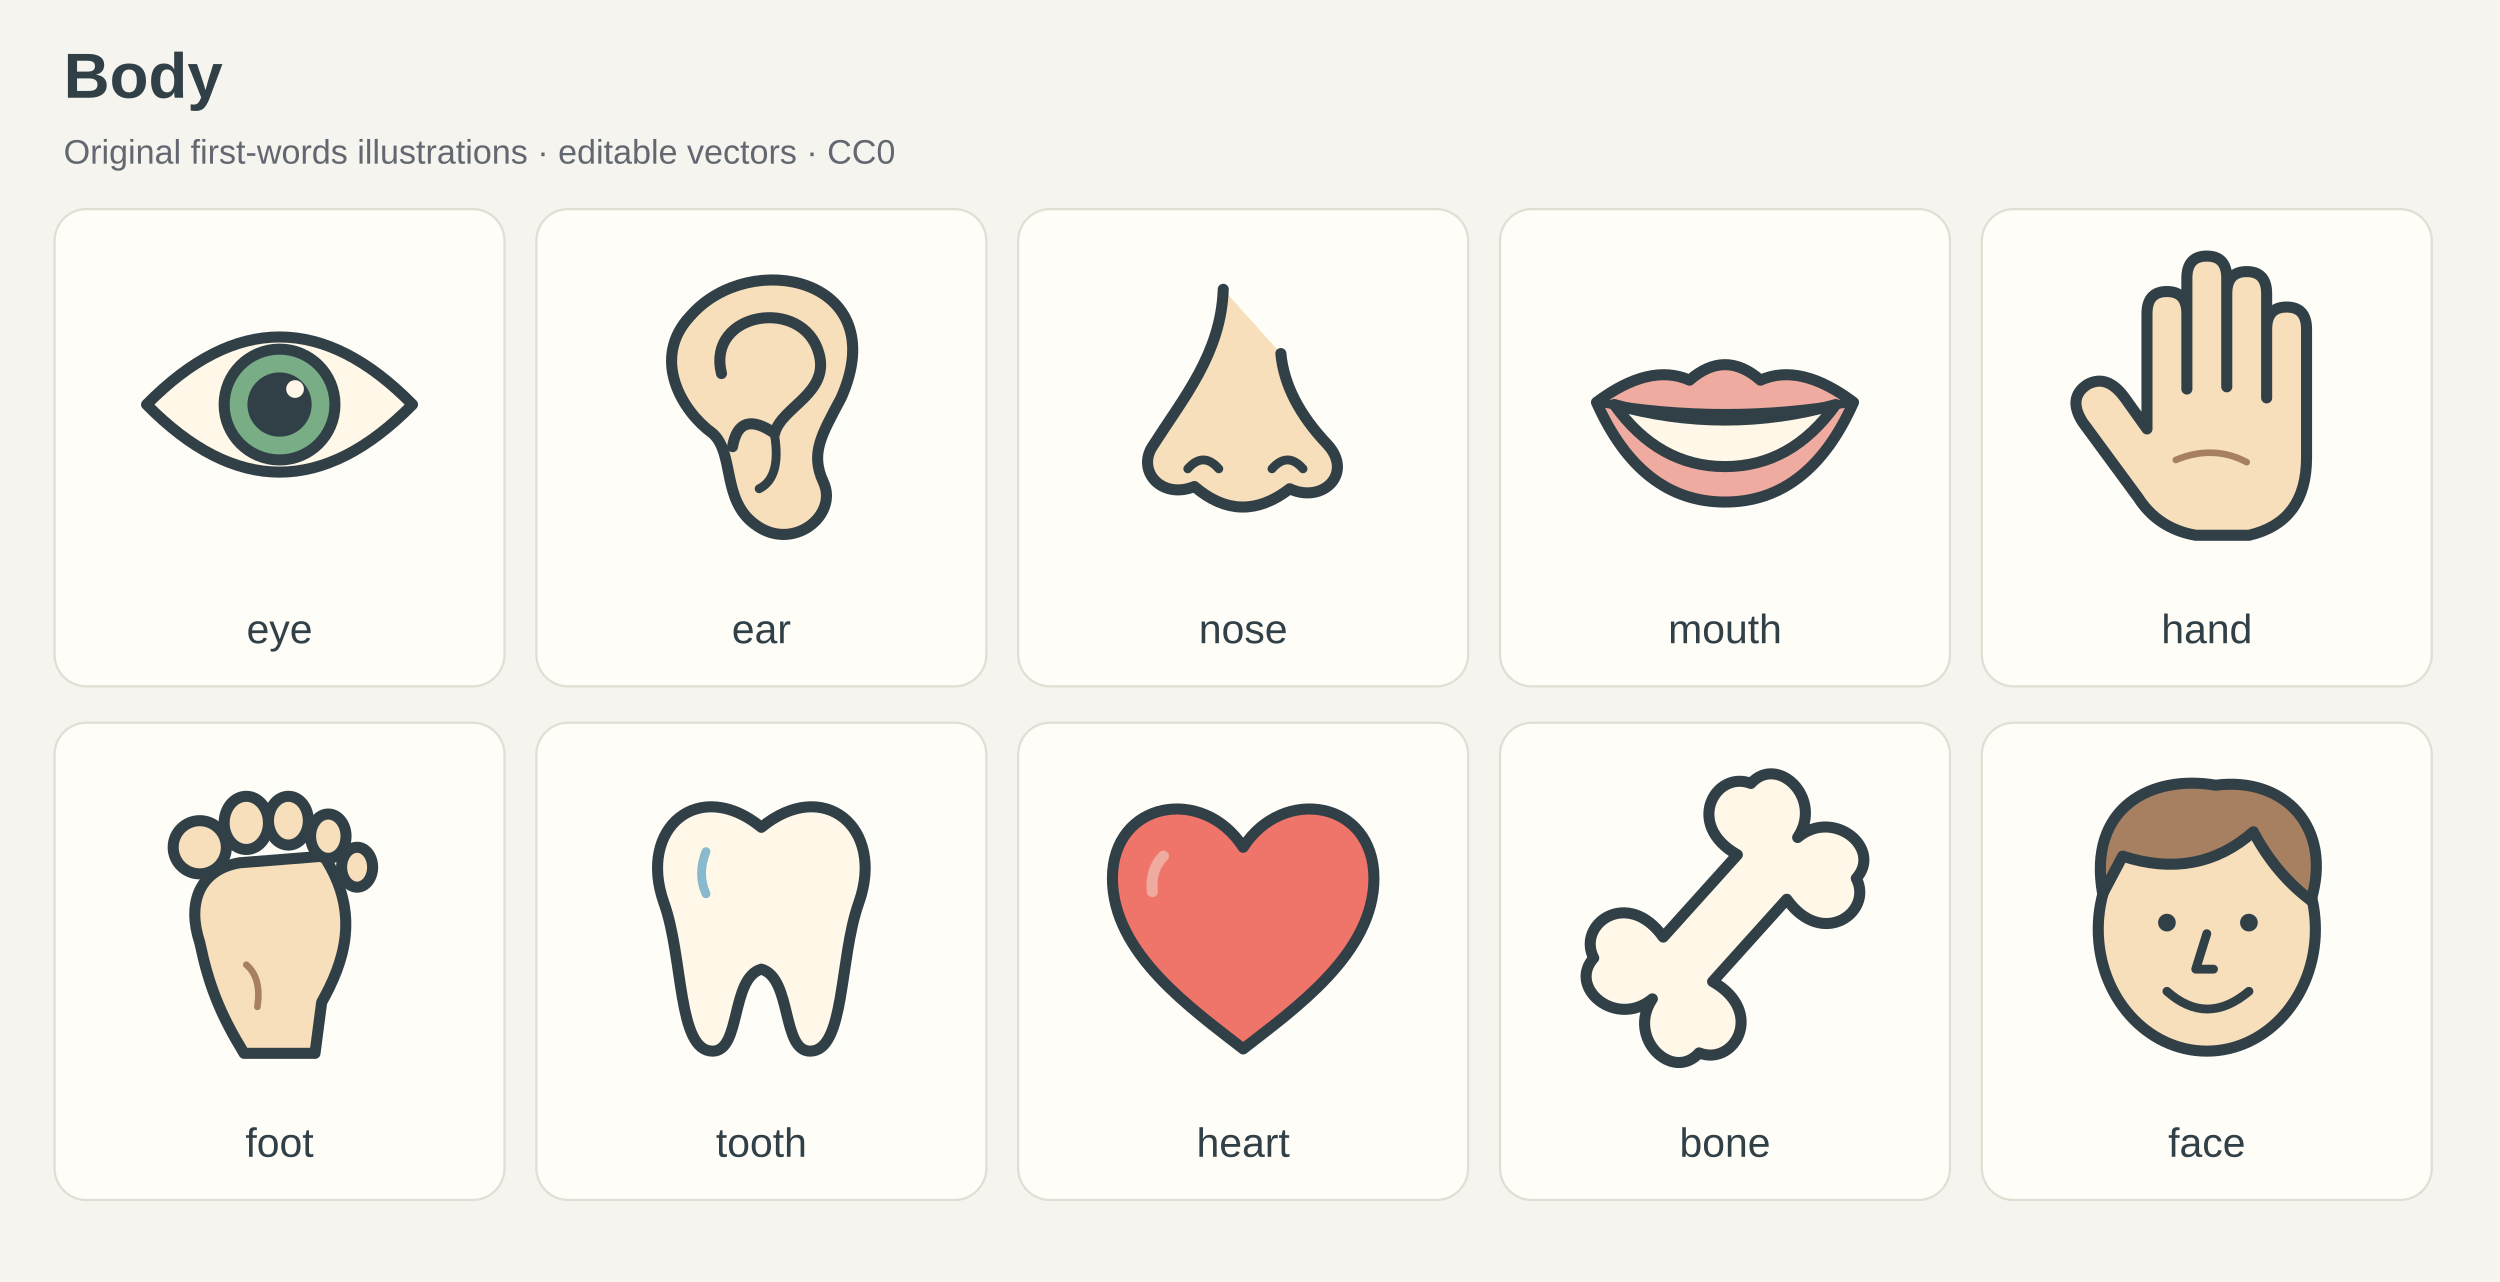
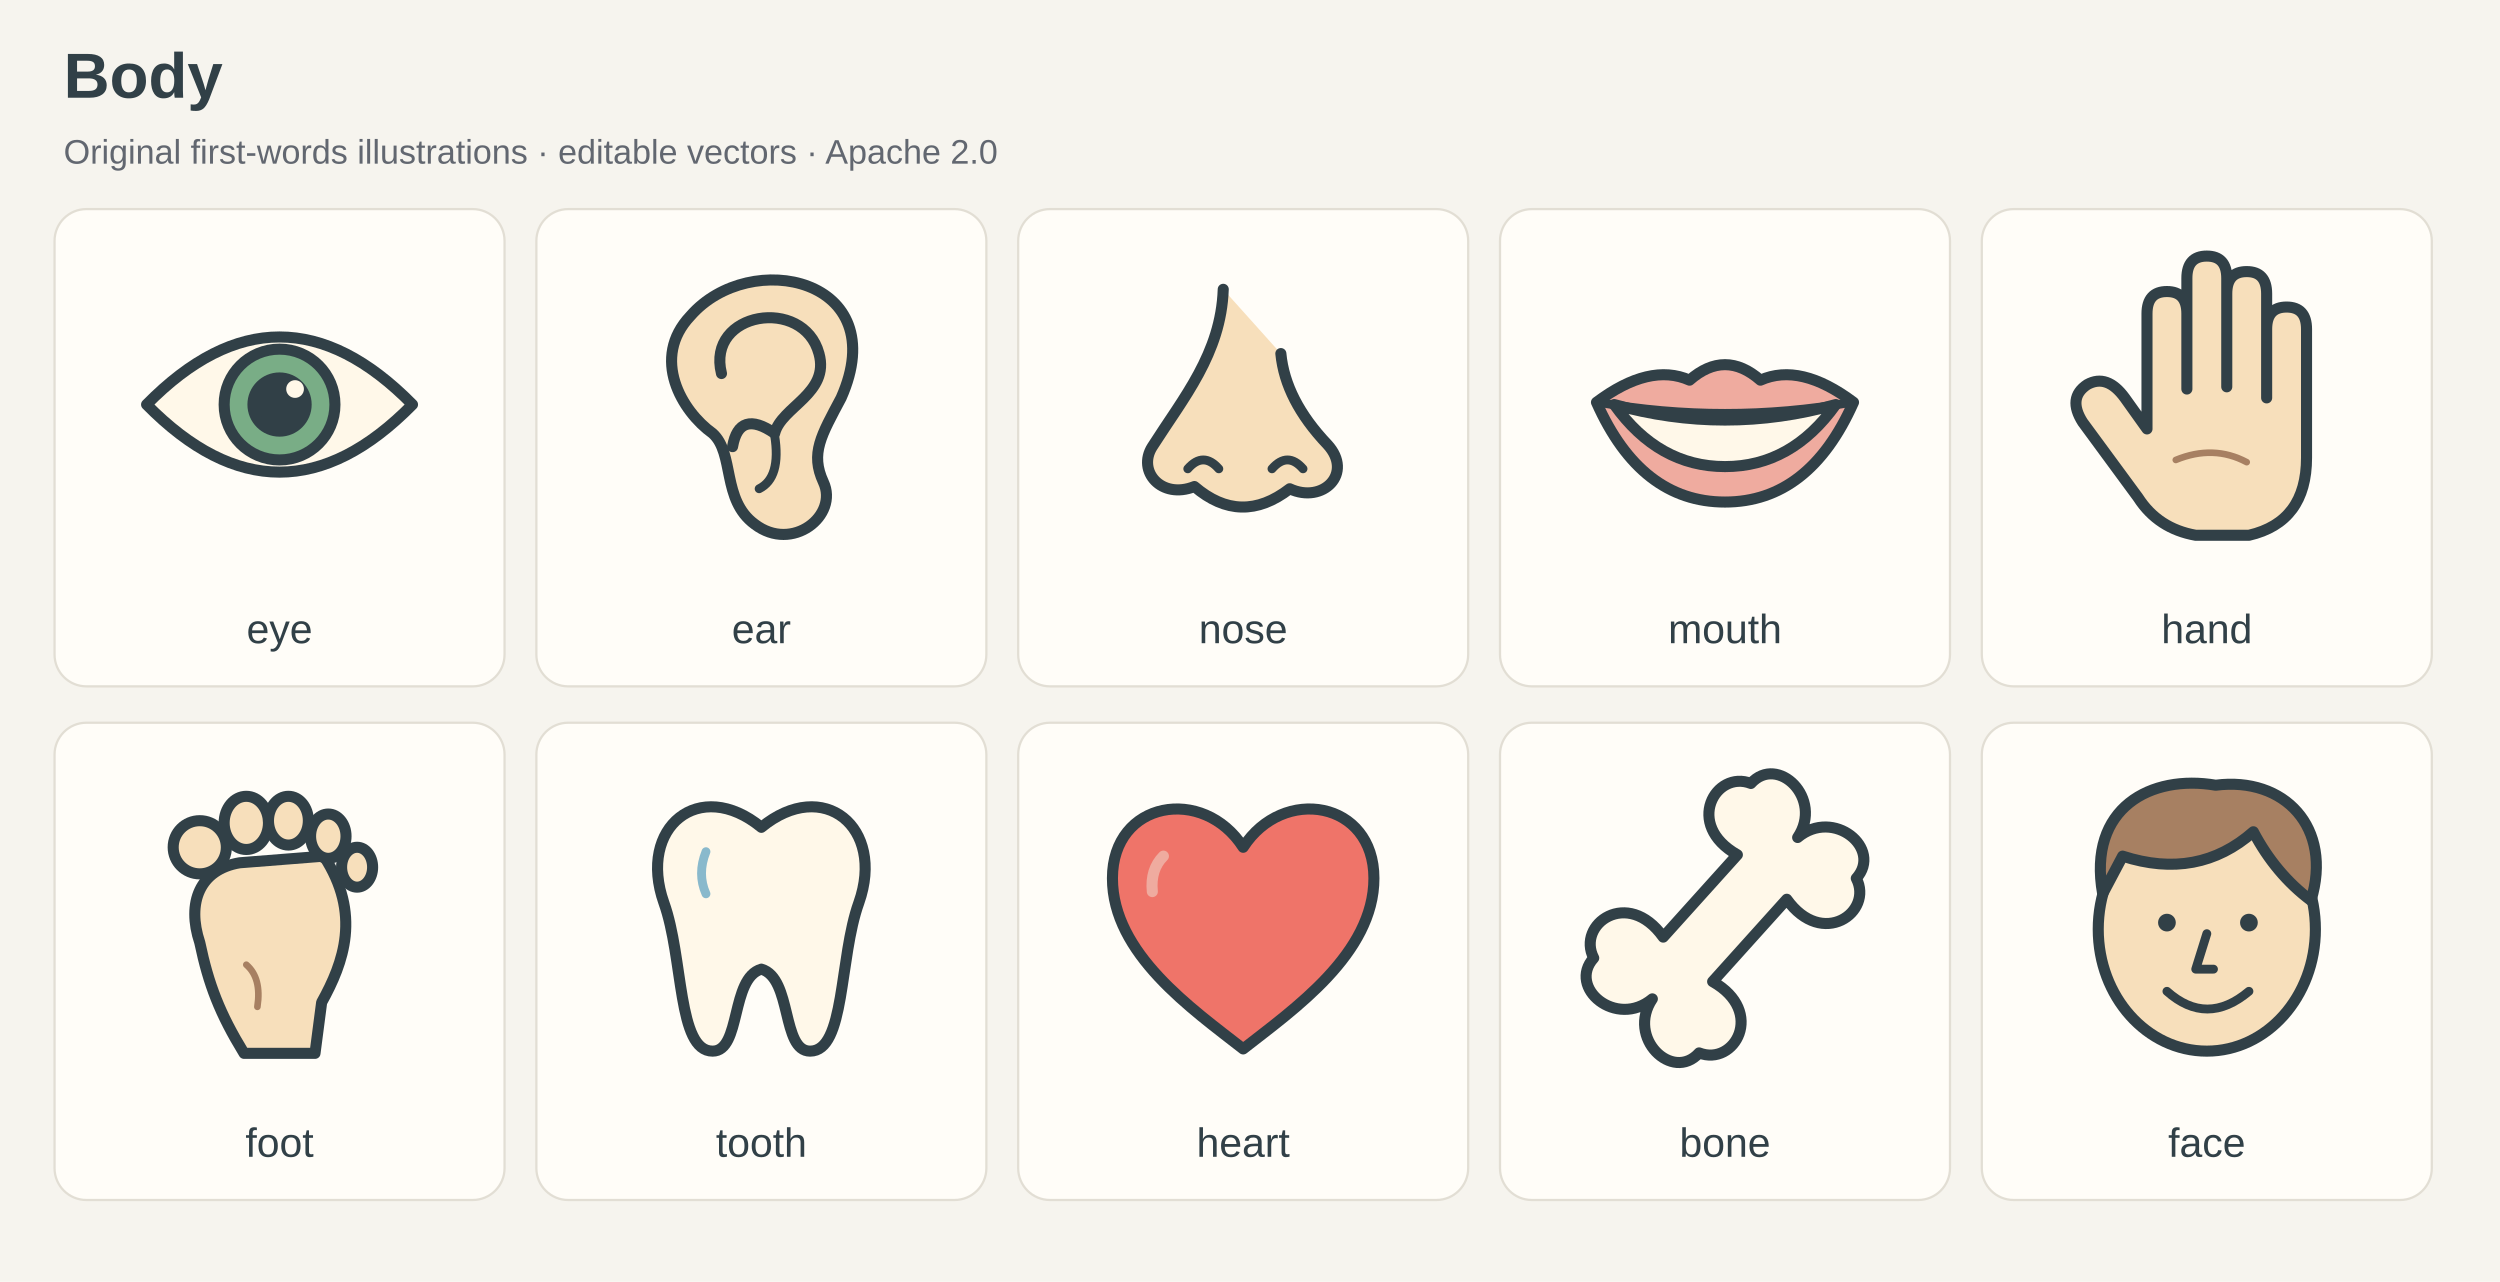
<svg xmlns="http://www.w3.org/2000/svg" width="1100" height="564" viewBox="0 0 1100 564">
  <rect width="1100" height="564" fill="#F6F4EE" />
  <text x="28" y="43" font-family="Arial" font-size="28" font-weight="bold" fill="#314047">Body</text>
-   <text x="28" y="72" font-family="Arial" font-size="15" fill="#626770">Original first-words illustrations · editable vectors · CC0</text>
+   <text x="28" y="72" font-family="Arial" font-size="15" fill="#626770">Original first-words illustrations · editable vectors · Apache 2.0</text>
  <rect x="24" y="92" width="198" height="210" rx="14" fill="#FFFDF8" stroke="#E2DED4" />
  <g transform="translate(45.0,100) scale(0.975)" fill="none" stroke="#314047" stroke-width="5" stroke-linecap="round" stroke-linejoin="round">
    <path d="M20 80Q80 19 140 80Q80 141 20 80Z" fill="#FFF8E9" />
    <circle cx="80" cy="80" r="25" fill="#79AD86" />
    <circle cx="80" cy="80" r="12" fill="#314047" />
    <circle cx="87" cy="73" r="4" fill="#FFF8E9" stroke="none" />
  </g>
  <text x="123.0" y="283" text-anchor="middle" font-family="Arial" font-size="18" fill="#314047">eye</text>
  <rect x="236" y="92" width="198" height="210" rx="14" fill="#FFFDF8" stroke="#E2DED4" />
  <g transform="translate(257.0,100) scale(0.975)" fill="none" stroke="#314047" stroke-width="5" stroke-linecap="round" stroke-linejoin="round">
    <path d="M116 77C140 23 75 9 48 40C30 59 44 83 58 93C68 102 62 123 77 134C94 147 115 130 108 115C102 102 107 94 116 77Z" fill="#F7DFBB" />
    <path d="M62 66C55 38 99 31 106 57C111 75 89 81 86 93Q70 82 67 99" fill="none" />
    <path d="M86 94Q89 113 79 118" fill="none" stroke-width="4" />
  </g>
  <text x="335.0" y="283" text-anchor="middle" font-family="Arial" font-size="18" fill="#314047">ear</text>
  <rect x="448" y="92" width="198" height="210" rx="14" fill="#FFFDF8" stroke="#E2DED4" />
  <g transform="translate(469.0,100) scale(0.975)" fill="none" stroke="#314047" stroke-width="5" stroke-linecap="round" stroke-linejoin="round">
    <path d="M71 28C70 57 53 77 39 99C32 110 43 123 58 117Q79 135 101 118C116 125 130 111 118 98Q99 78 97 57" fill="#F7DFBB" />
    <path d="M55 109Q62 101 69 109M93 109Q100 101 107 109" fill="none" stroke-width="4" />
  </g>
  <text x="547.0" y="283" text-anchor="middle" font-family="Arial" font-size="18" fill="#314047">nose</text>
  <rect x="660" y="92" width="198" height="210" rx="14" fill="#FFFDF8" stroke="#E2DED4" />
  <g transform="translate(681.0,100) scale(0.975)" fill="none" stroke="#314047" stroke-width="5" stroke-linecap="round" stroke-linejoin="round">
    <path d="M22 79Q46 61 64 69Q80 55 96 69Q114 61 138 79Q118 124 80 124Q42 124 22 79Z" fill="#EFAB9F" />
    <path d="M30 80Q80 94 130 80Q110 108 80 108Q50 108 30 80Z" fill="#FFF8E9" />
    <path d="M23 79Q80 89 137 79" fill="none" stroke-width="4" />
  </g>
  <text x="759.0" y="283" text-anchor="middle" font-family="Arial" font-size="18" fill="#314047">mouth</text>
  <rect x="872" y="92" width="198" height="210" rx="14" fill="#FFFDF8" stroke="#E2DED4" />
  <g transform="translate(893.0,100) scale(0.975)" fill="none" stroke="#314047" stroke-width="5" stroke-linecap="round" stroke-linejoin="round">
    <path d="M53 86V39Q53 29 62 29Q71 29 71 39V73V23Q71 13 80 13Q89 13 89 23V72V30Q89 20 98 20Q107 20 107 30V77V46Q107 36 116 36Q125 36 125 46V104Q125 133 99 139H75Q58 136 49 122L24 88Q17 77 26 71Q35 66 43 77L53 91Z" fill="#F7DFBB" />
    <path d="M66 105Q83 98 98 106" fill="none" stroke="#A78062" stroke-width="3" />
  </g>
  <text x="971.0" y="283" text-anchor="middle" font-family="Arial" font-size="18" fill="#314047">hand</text>
  <rect x="24" y="318" width="198" height="210" rx="14" fill="#FFFDF8" stroke="#E2DED4" />
  <g transform="translate(45.0,326) scale(0.975)" fill="none" stroke="#314047" stroke-width="5" stroke-linecap="round" stroke-linejoin="round">
    <path d="M64 141C53 123 48 110 44 91C38 73 44 58 62 55L100 52C117 78 109 100 99 118L96 141Z" fill="#F7DFBB" />
    <circle cx="44" cy="48" r="12" fill="#F7DFBB" />
    <ellipse cx="65" cy="37" rx="10" ry="12" fill="#F7DFBB" />
    <ellipse cx="84" cy="36" rx="9" ry="11" fill="#F7DFBB" />
    <ellipse cx="102" cy="43" rx="8" ry="10" fill="#F7DFBB" />
    <ellipse cx="115" cy="57" rx="7" ry="9" fill="#F7DFBB" />
    <path d="M65 101Q72 107 70 120" fill="none" stroke="#A78062" stroke-width="3" />
  </g>
  <text x="123.0" y="509" text-anchor="middle" font-family="Arial" font-size="18" fill="#314047">foot</text>
  <rect x="236" y="318" width="198" height="210" rx="14" fill="#FFFDF8" stroke="#E2DED4" />
  <g transform="translate(257.0,326) scale(0.975)" fill="none" stroke="#314047" stroke-width="5" stroke-linecap="round" stroke-linejoin="round">
    <path d="M80 39C52 16 24 39 36 73C45 98 42 140 58 140C71 140 66 107 80 103C94 107 89 140 102 140C118 140 115 98 124 73C136 39 108 16 80 39Z" fill="#FFF8E9" />
    <path d="M55 50Q51 60 55 69" fill="none" stroke="#89B9CC" stroke-width="4" />
  </g>
  <text x="335.0" y="509" text-anchor="middle" font-family="Arial" font-size="18" fill="#314047">tooth</text>
  <rect x="448" y="318" width="198" height="210" rx="14" fill="#FFFDF8" stroke="#E2DED4" />
  <g transform="translate(469.0,326) scale(0.975)" fill="none" stroke="#314047" stroke-width="5" stroke-linecap="round" stroke-linejoin="round">
    <path d="M80 139C57 121 21 96 21 62C21 27 62 20 80 48C98 20 139 27 139 62C139 96 103 121 80 139Z" fill="#EF7469" />
    <path d="M44 52Q38 58 39 68" fill="none" stroke="#EFAB9F" stroke-width="5" />
  </g>
  <text x="547.0" y="509" text-anchor="middle" font-family="Arial" font-size="18" fill="#314047">heart</text>
  <rect x="660" y="318" width="198" height="210" rx="14" fill="#FFFDF8" stroke="#E2DED4" />
  <g transform="translate(681.0,326) scale(0.975)" fill="none" stroke="#314047" stroke-width="5" stroke-linecap="round" stroke-linejoin="round">
    <g transform="rotate(42 80 80)">
      <path d="M65 55C38 61 32 33 48 27C48 9 77 10 80 31C83 10 112 9 112 27C128 33 122 61 95 55V105C122 99 128 127 112 133C112 151 83 150 80 129C77 150 48 151 48 133C32 127 38 99 65 105Z" fill="#FFF8E9" />
    </g>
  </g>
  <text x="759.0" y="509" text-anchor="middle" font-family="Arial" font-size="18" fill="#314047">bone</text>
  <rect x="872" y="318" width="198" height="210" rx="14" fill="#FFFDF8" stroke="#E2DED4" />
  <g transform="translate(893.0,326) scale(0.975)" fill="none" stroke="#314047" stroke-width="5" stroke-linecap="round" stroke-linejoin="round">
    <ellipse cx="80" cy="85" rx="49" ry="55" fill="#F7DFBB" />
    <path d="M33 69C26 30 55 15 84 20C115 16 137 39 127 72Q111 60 101 41Q76 63 42 52Z" fill="#A78062" />
    <circle cx="62" cy="82" r="4" fill="#314047" stroke="none" />
    <circle cx="99" cy="82" r="4" fill="#314047" stroke="none" />
    <path d="M80 87L75 103H83" fill="none" stroke-width="4" />
    <path d="M62 113Q80 129 99 113" fill="none" stroke-width="4" />
  </g>
  <text x="971.0" y="509" text-anchor="middle" font-family="Arial" font-size="18" fill="#314047">face</text>
</svg>
